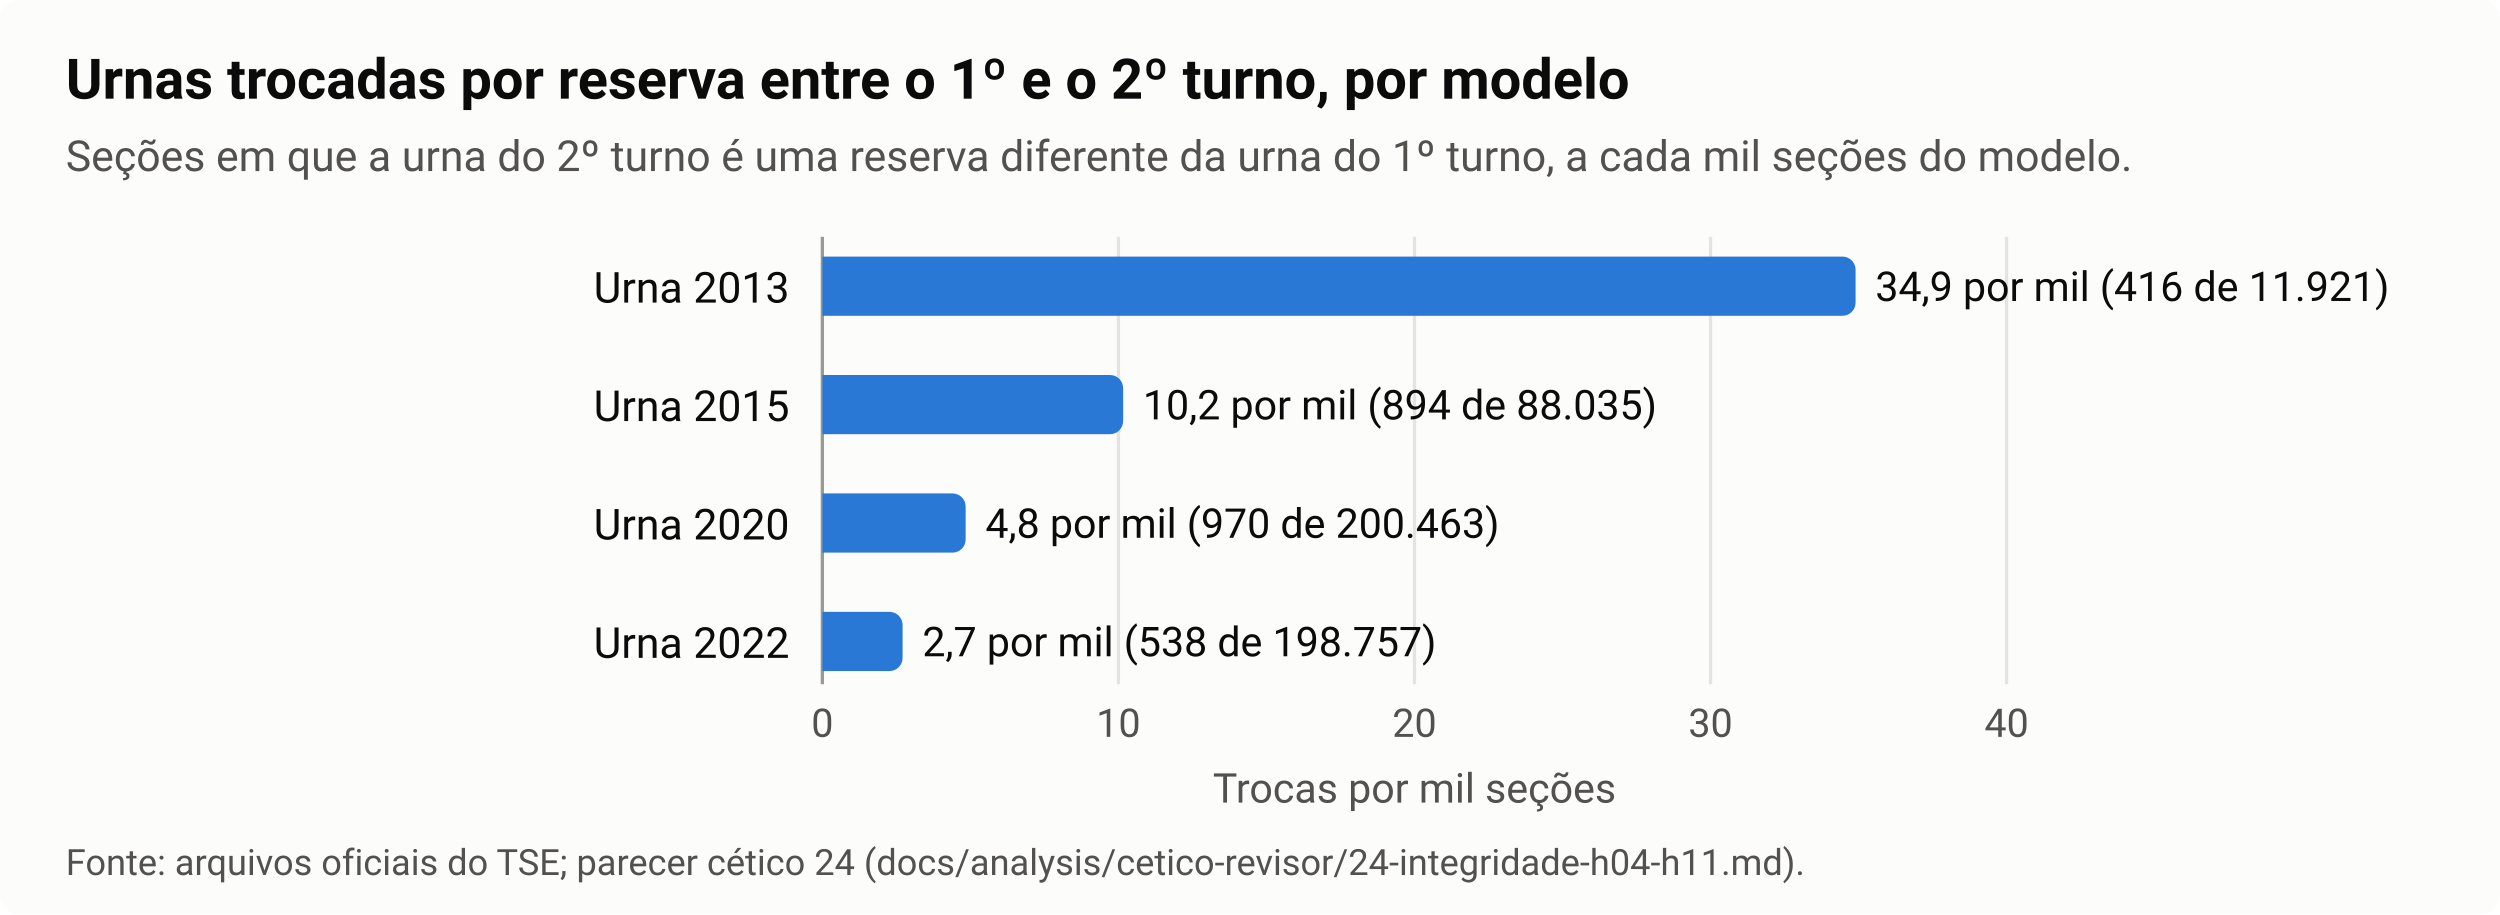
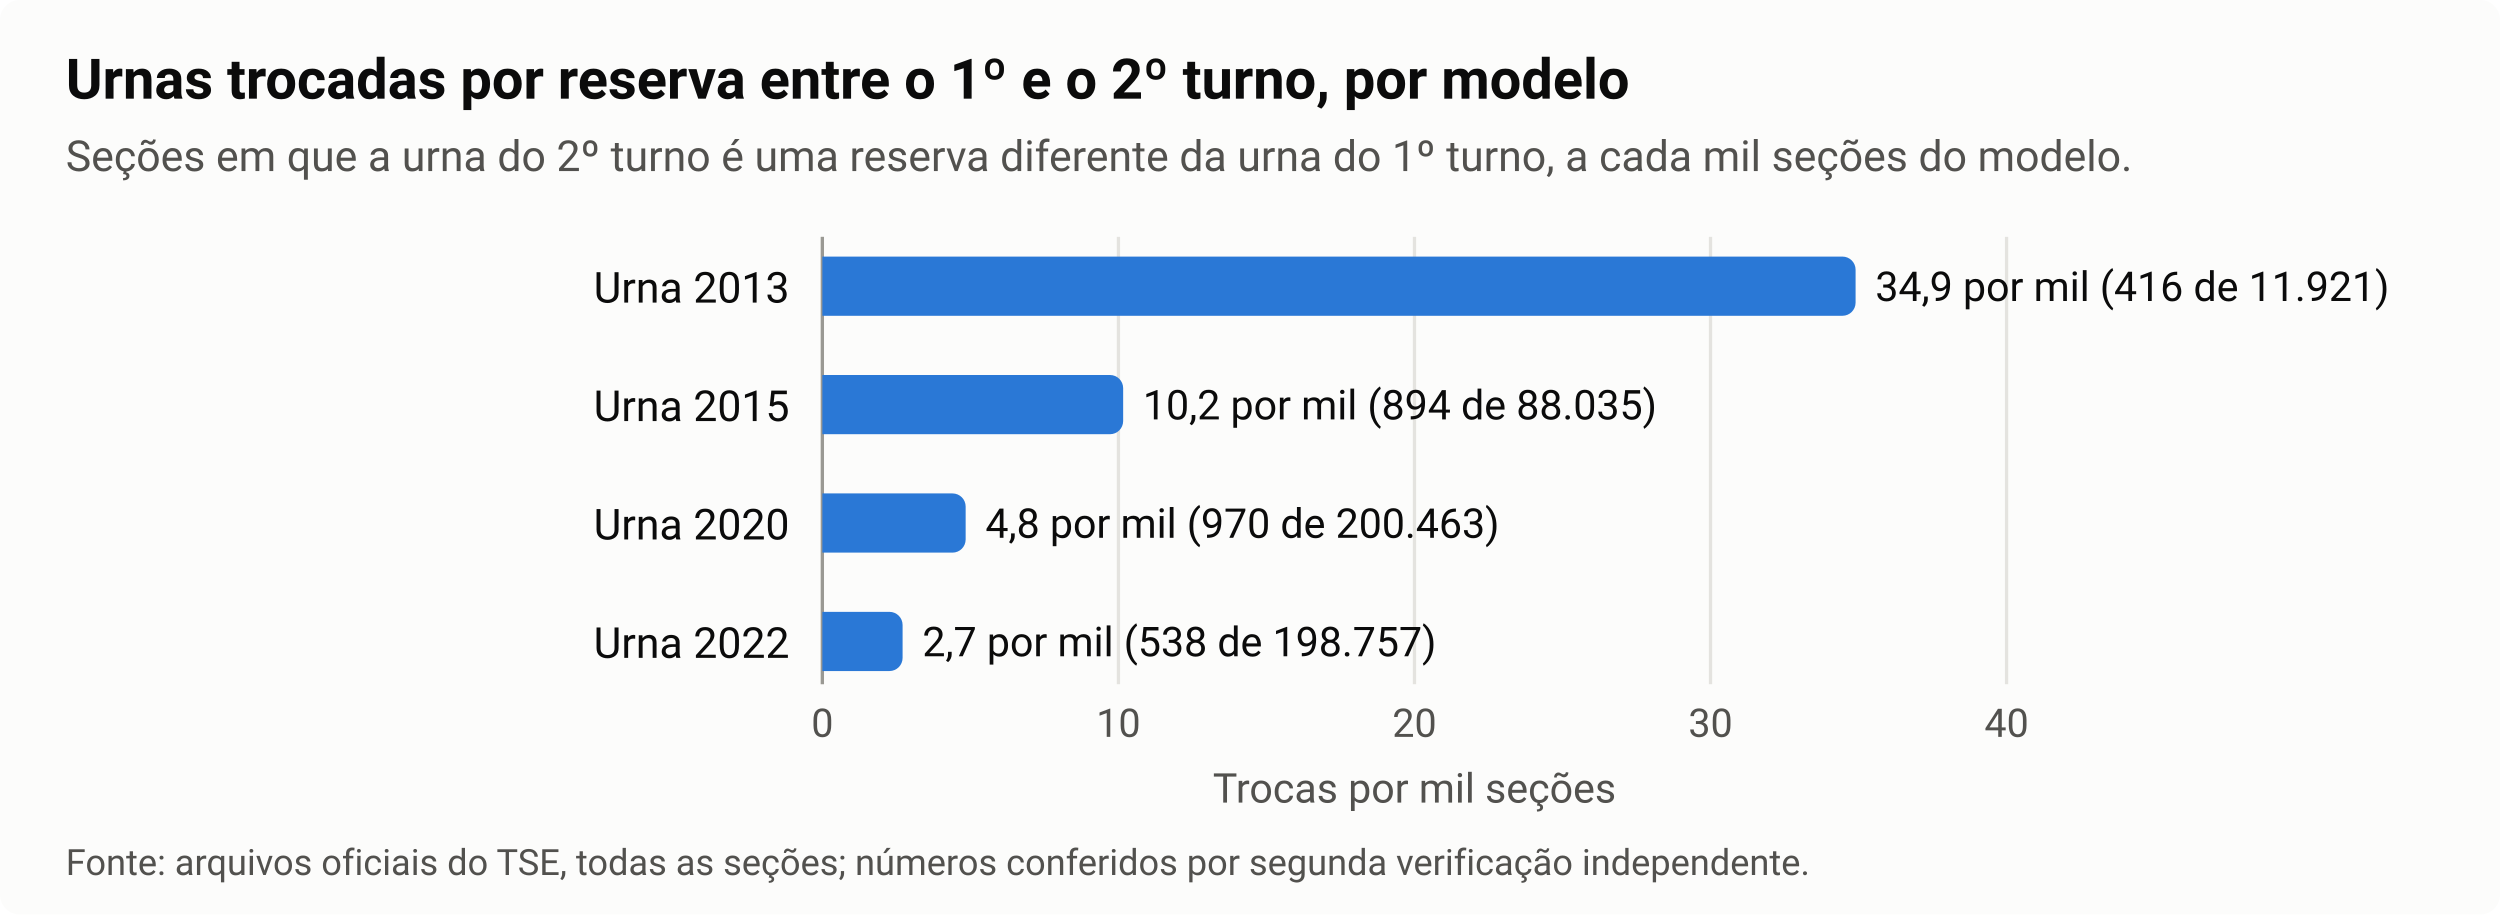
<svg xmlns="http://www.w3.org/2000/svg" viewBox="0 0 760 278" width="760" height="278" role="img" aria-labelledby="titulo desc">
  <style>
  .fundo{fill:#fcfcfb}.t1{fill:#0b0b0b}.t2{fill:#52514e}.grade{stroke:#e4e3df}.eixo{stroke:#9a9993}
  .s0{fill:#2a78d6}.s1{fill:#eb6834}
  text{font-family:system-ui,-apple-system,'Segoe UI',Roboto,Arial,sans-serif}
  @media (prefers-color-scheme:dark){.fundo{fill:#1a1a19}.t1{fill:#f0efec}.t2{fill:#c3c2b7}.grade{stroke:#383835}.eixo{stroke:#6d6c66}.s0{fill:#3987e5}.s1{fill:#d95926}}
</style>
  <rect class="fundo" width="760" height="278" rx="6" />
  <text class="t1" x="20" y="30" font-size="17" font-weight="600">Urnas trocadas por reserva entre o 1º e o 2º turno, por modelo</text>
  <text class="t2" x="20" y="52" font-size="13">Seções em que a urna do 2º turno é uma reserva diferente da urna do 1º turno, a cada mil seções do modelo.</text>
  <line class="grade" x1="250" x2="250" y1="72" y2="208" stroke-width="1" />
  <text class="t2" x="250" y="224" font-size="12" text-anchor="middle">0</text>
  <line class="grade" x1="340" x2="340" y1="72" y2="208" stroke-width="1" />
  <text class="t2" x="340" y="224" font-size="12" text-anchor="middle">10</text>
  <line class="grade" x1="430" x2="430" y1="72" y2="208" stroke-width="1" />
  <text class="t2" x="430" y="224" font-size="12" text-anchor="middle">20</text>
  <line class="grade" x1="520" x2="520" y1="72" y2="208" stroke-width="1" />
  <text class="t2" x="520" y="224" font-size="12" text-anchor="middle">30</text>
  <line class="grade" x1="610" x2="610" y1="72" y2="208" stroke-width="1" />
  <text class="t2" x="610" y="224" font-size="12" text-anchor="middle">40</text>
  <line class="eixo" x1="250" x2="250" y1="72" y2="208" stroke-width="1" />
  <text class="t1" x="240" y="92" font-size="13" text-anchor="end">Urna 2013</text>
  <path class="s0" d="M250,78h310.1a4,4 0 0 1 4,4v10a4,4 0 0 1 -4,4h-310.1z" />
  <text class="t1" x="570.1" y="91.5" font-size="12.5">34,9 por mil (416 de 11.921)</text>
  <text class="t1" x="240" y="128" font-size="13" text-anchor="end">Urna 2015</text>
  <path class="s0" d="M250,114h87.44a4,4 0 0 1 4,4v10a4,4 0 0 1 -4,4h-87.44z" />
  <text class="t1" x="347.44" y="127.5" font-size="12.5">10,2 por mil (894 de 88.035)</text>
  <text class="t1" x="240" y="164" font-size="13" text-anchor="end">Urna 2020</text>
  <path class="s0" d="M250,150h39.56a4,4 0 0 1 4,4v10a4,4 0 0 1 -4,4h-39.56z" />
  <text class="t1" x="299.56" y="163.5" font-size="12.5">4,8 por mil (970 de 200.463)</text>
  <text class="t1" x="240" y="200" font-size="13" text-anchor="end">Urna 2022</text>
  <path class="s0" d="M250,186h20.39a4,4 0 0 1 4,4v10a4,4 0 0 1 -4,4h-20.39z" />
  <text class="t1" x="280.39" y="199.5" font-size="12.5">2,7 por mil (538 de 198.757)</text>
  <text class="t2" x="430" y="244" font-size="12.5" text-anchor="middle">Trocas por mil seções</text>
-   <text class="t2" x="20" y="266" font-size="11">Fonte: arquivos oficiais do TSE; parecer cético 24 (docs/analysis/cetico-revisor/24-integridade-h04-h11.md).</text>
+   <text class="t2" x="20" y="266" font-size="11">Fonte: arquivos oficiais do TSE, todas as seções; números conferidos por segunda verificação independente.</text>
</svg>
